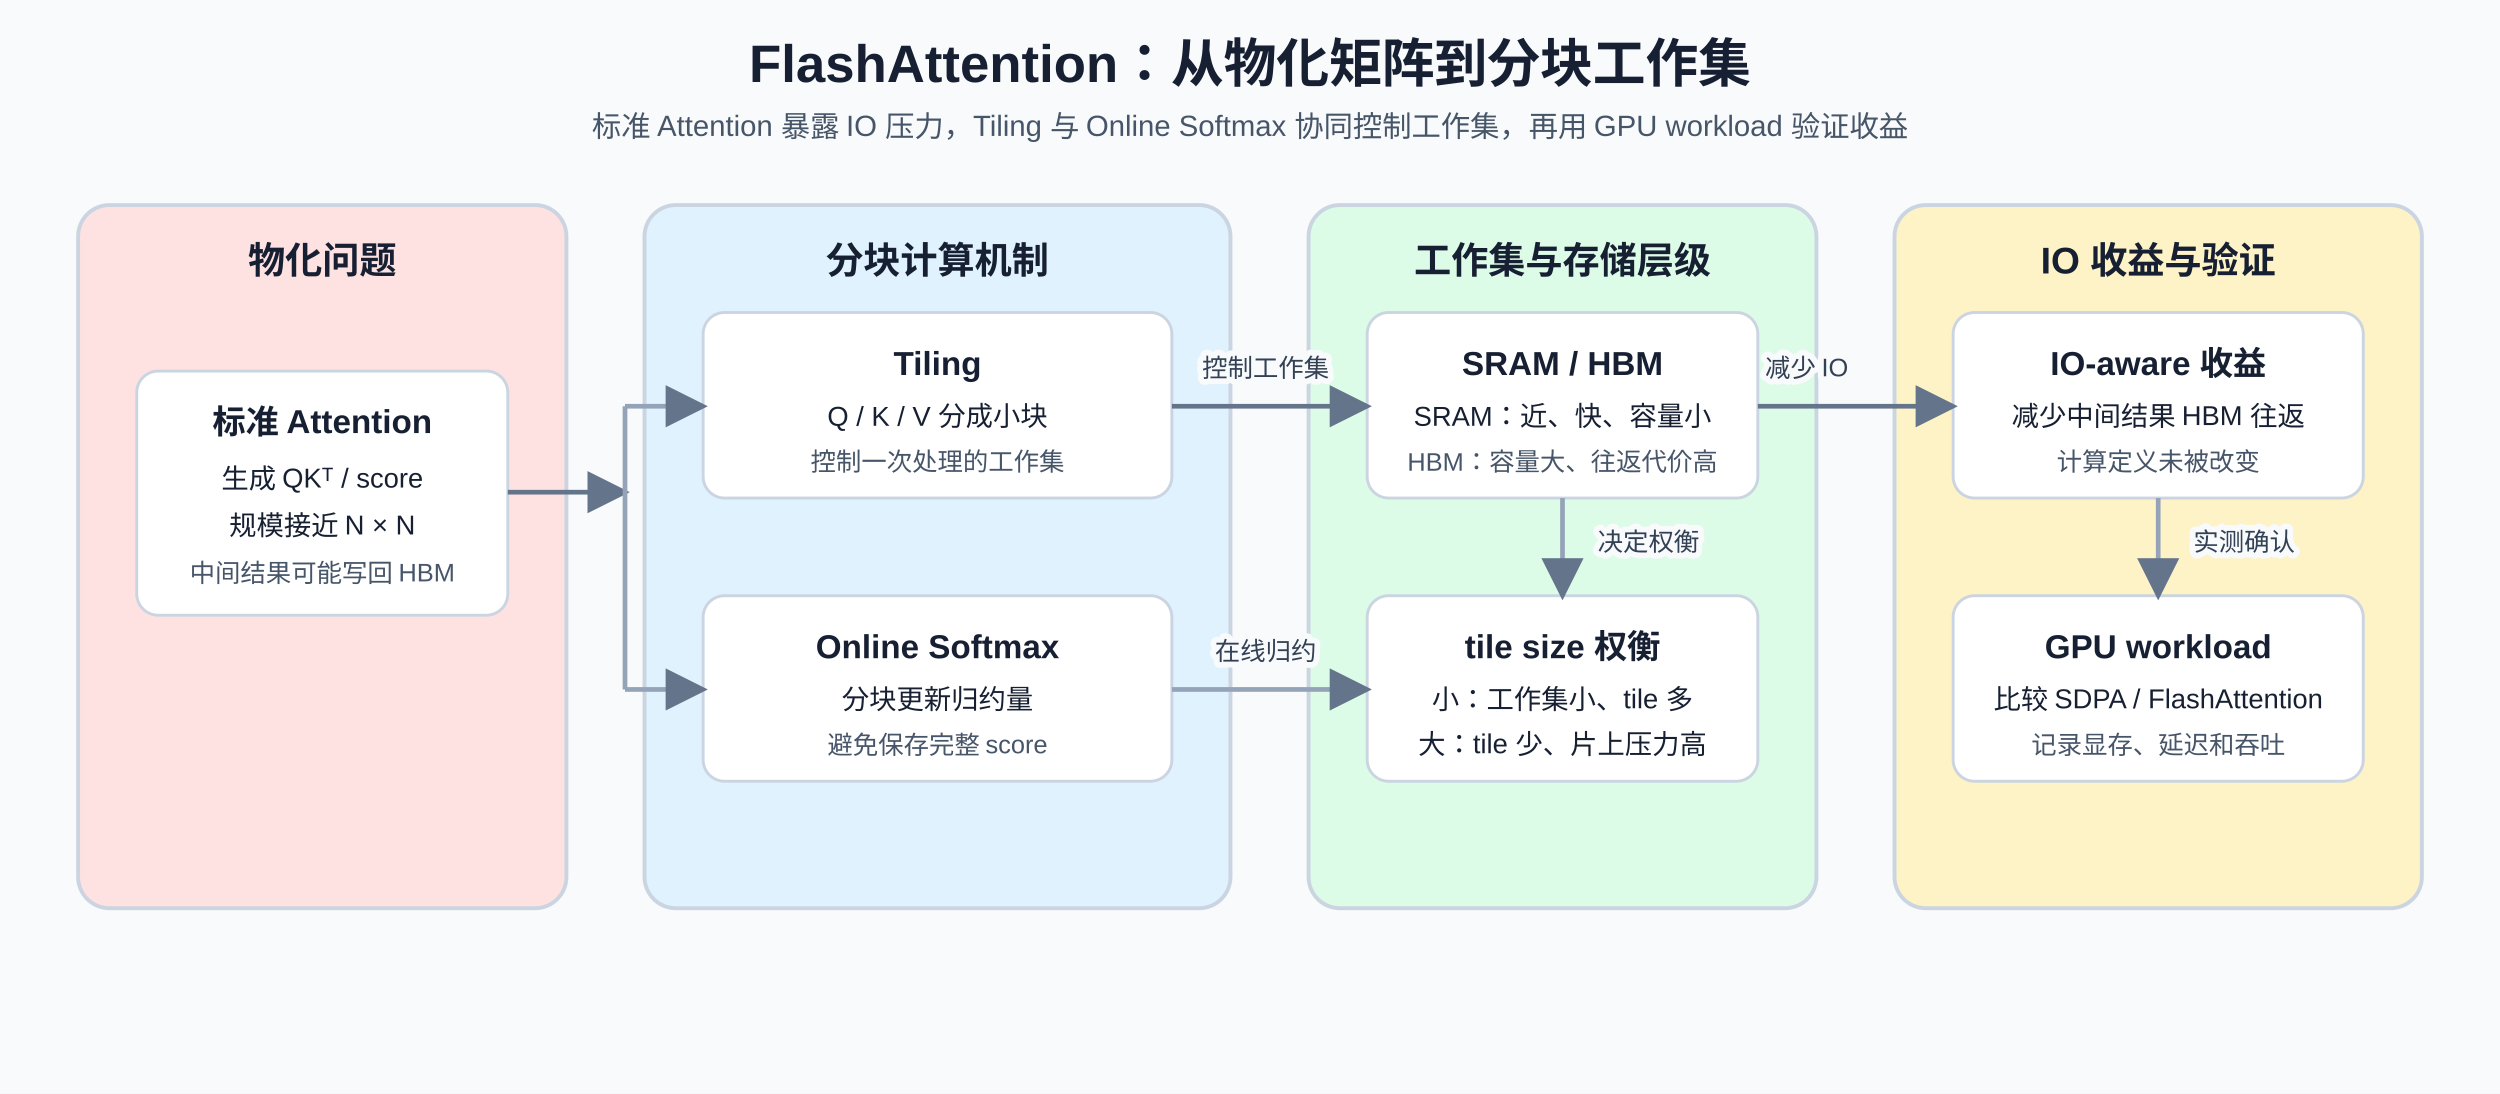
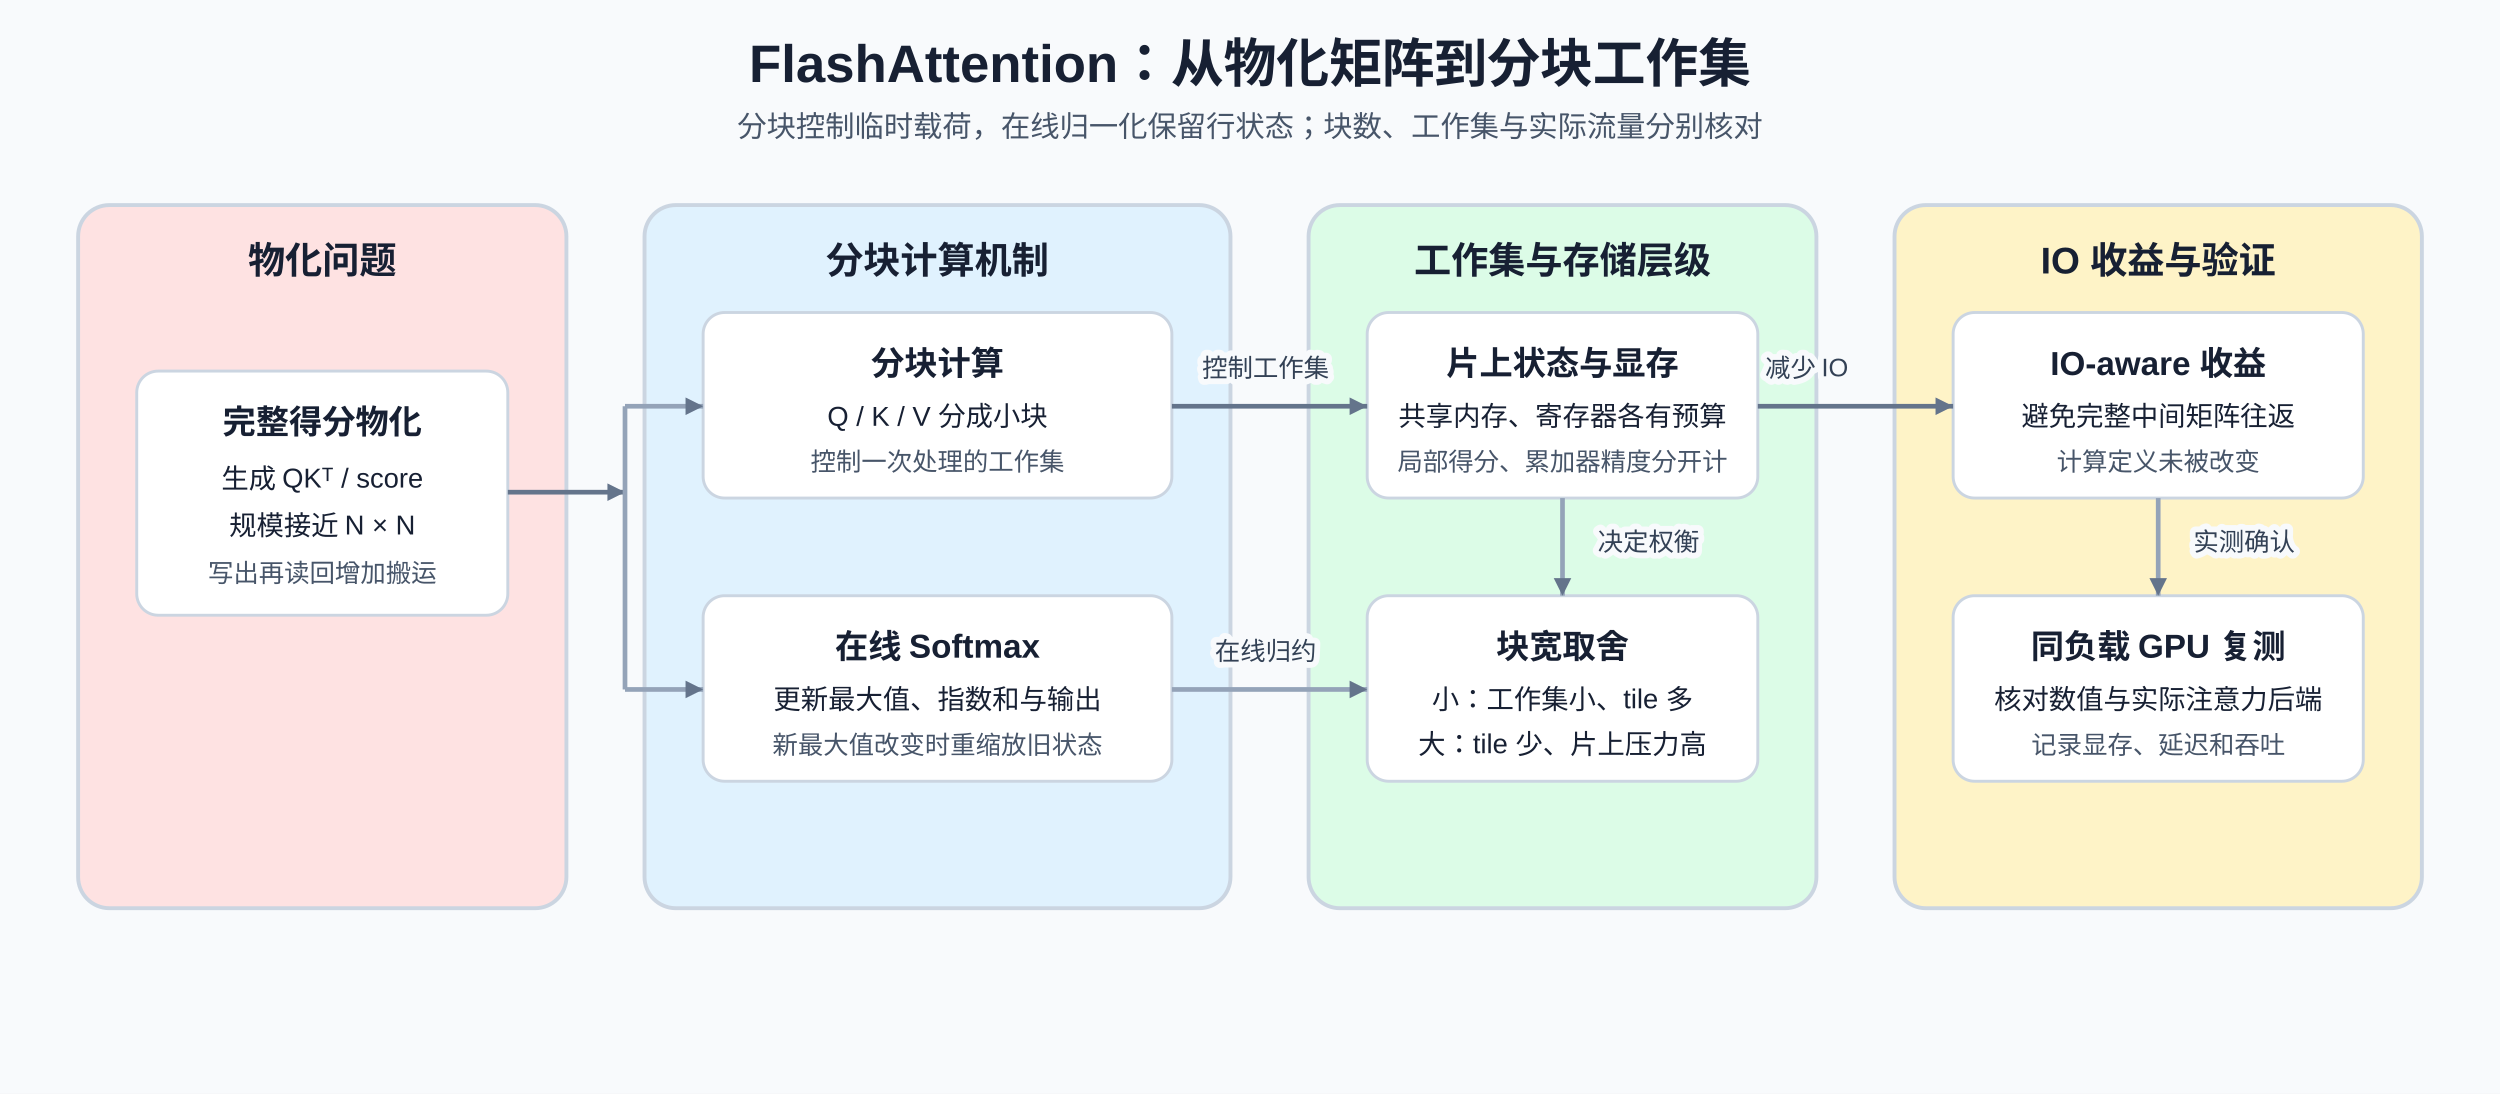
<svg xmlns="http://www.w3.org/2000/svg" width="1280" height="560" viewBox="0 0 1280 560">
  <defs>
-     <marker id="a" markerWidth="9" markerHeight="9" refX="8" refY="4.5" orient="auto">
+     <marker id="a" viewBox="0 0 9 9" markerWidth="9" markerHeight="9" refX="9" refY="4.5" markerUnits="userSpaceOnUse" orient="auto">
      <path d="M0 0L9 4.5L0 9z" fill="#64748b" />
    </marker>
    <style>
    text{font-family:Arial,'Microsoft YaHei',sans-serif;fill:#172033}
    .title{font-size:27px;font-weight:700}.sub{font-size:15px;fill:#475569}
    .group{font-size:19px;font-weight:700}.head{font-size:17px;font-weight:700}
    .body{font-size:14px}.small{font-size:13px;fill:#475569}
    .panel{stroke:#cbd5e1;stroke-width:2;rx:16}.item{stroke:#cbd5e1;stroke-width:1.5;rx:11}
    .flow{stroke:#64748b;stroke-width:2.4;fill:none;marker-end:url(#a)}
    .branch{stroke:#94a3b8;stroke-width:2.4;fill:none;marker-end:url(#a)}
    .spine{stroke:#94a3b8;stroke-width:2.4;fill:none}
    .label{font-size:13px;fill:#334155;paint-order:stroke;stroke:#f8fafc;stroke-width:6px;stroke-linejoin:round}
  </style>
  </defs>
  <rect width="1280" height="560" fill="#f8fafc" />
  <text x="640" y="42" text-anchor="middle" class="title">FlashAttention：从物化矩阵到分块工作集</text>
-   <text x="640" y="70" text-anchor="middle" class="sub">标准 Attention 暴露 IO 压力，Tiling 与 Online Softmax 协同控制工作集，再用 GPU workload 验证收益</text>
+   <text x="640" y="70" text-anchor="middle" class="sub">分块控制临时载荷，在线归一化保留行状态；块数、工作集与实际流量分别核对</text>
  <rect x="40" y="105" width="250" height="360" fill="#fee2e2" class="panel" />
  <text x="165" y="140" text-anchor="middle" class="group">物化问题</text>
  <rect x="70" y="190" width="190" height="125" fill="#fff" class="item" />
-   <text x="165" y="222" text-anchor="middle" class="head">标准 Attention</text>
+   <text x="165" y="222" text-anchor="middle" class="head">完整得分物化</text>
  <text x="165" y="250" text-anchor="middle" class="body">生成 QKᵀ / score</text>
  <text x="165" y="274" text-anchor="middle" class="body">规模接近 N × N</text>
-   <text x="165" y="298" text-anchor="middle" class="small">中间结果可能写回 HBM</text>
+   <text x="165" y="298" text-anchor="middle" class="small">写出再读回增加搬运</text>
  <rect x="330" y="105" width="300" height="360" fill="#e0f2fe" class="panel" />
  <text x="480" y="140" text-anchor="middle" class="group">分块计算机制</text>
  <rect x="360" y="160" width="240" height="95" fill="#fff" class="item" />
-   <text x="480" y="192" text-anchor="middle" class="head">Tiling</text>
+   <text x="480" y="192" text-anchor="middle" class="head">分块计算</text>
  <text x="480" y="218" text-anchor="middle" class="body">Q / K / V 分成小块</text>
  <text x="480" y="241" text-anchor="middle" class="small">控制一次处理的工作集</text>
  <rect x="360" y="305" width="240" height="95" fill="#fff" class="item" />
-   <text x="480" y="337" text-anchor="middle" class="head">Online Softmax</text>
-   <text x="480" y="363" text-anchor="middle" class="body">分块更新归约量</text>
-   <text x="480" y="386" text-anchor="middle" class="small">避免保存完整 score</text>
+   <text x="480" y="337" text-anchor="middle" class="head">在线 Softmax</text>
+   <text x="480" y="363" text-anchor="middle" class="body">更新最大值、指数和与输出</text>
+   <text x="480" y="386" text-anchor="middle" class="small">新最大值改变时重缩放旧状态</text>
  <rect x="670" y="105" width="260" height="360" fill="#dcfce7" class="panel" />
  <text x="800" y="140" text-anchor="middle" class="group">工作集与存储层级</text>
  <rect x="700" y="160" width="200" height="95" fill="#fff" class="item" />
-   <text x="800" y="192" text-anchor="middle" class="head">SRAM / HBM</text>
-   <text x="800" y="218" text-anchor="middle" class="body">SRAM：近、快、容量小</text>
-   <text x="800" y="241" text-anchor="middle" class="small">HBM：容量大、往返代价高</text>
+   <text x="800" y="192" text-anchor="middle" class="head">片上状态与显存</text>
+   <text x="800" y="218" text-anchor="middle" class="body">共享内存、寄存器各有预算</text>
+   <text x="800" y="241" text-anchor="middle" class="small">局部得分、累加器精度分开计</text>
  <rect x="700" y="305" width="200" height="95" fill="#fff" class="item" />
-   <text x="800" y="337" text-anchor="middle" class="head">tile size 权衡</text>
+   <text x="800" y="337" text-anchor="middle" class="head">块宽取舍</text>
  <text x="800" y="363" text-anchor="middle" class="body">小：工作集小、tile 多</text>
  <text x="800" y="386" text-anchor="middle" class="body">大：tile 少、片上压力高</text>
  <rect x="970" y="105" width="270" height="360" fill="#fef3c7" class="panel" />
  <text x="1105" y="140" text-anchor="middle" class="group">IO 收益与验证</text>
  <rect x="1000" y="160" width="210" height="95" fill="#fff" class="item" />
  <text x="1105" y="192" text-anchor="middle" class="head">IO-aware 收益</text>
-   <text x="1105" y="218" text-anchor="middle" class="body">减少中间结果 HBM 往返</text>
+   <text x="1105" y="218" text-anchor="middle" class="body">避免完整中间矩阵往返</text>
  <text x="1105" y="241" text-anchor="middle" class="small">计算定义未被改变</text>
  <rect x="1000" y="305" width="210" height="95" fill="#fff" class="item" />
-   <text x="1105" y="337" text-anchor="middle" class="head">GPU workload</text>
-   <text x="1105" y="363" text-anchor="middle" class="body">比较 SDPA / FlashAttention</text>
+   <text x="1105" y="337" text-anchor="middle" class="head">同负载 GPU 复测</text>
+   <text x="1105" y="363" text-anchor="middle" class="body">核对数值与实际注意力后端</text>
  <text x="1105" y="386" text-anchor="middle" class="small">记录显存、延迟和吞吐</text>
  <path d="M260 252H320" class="flow" />
  <path d="M320 208V353" class="spine" />
  <path d="M320 208H360" class="branch" />
  <path d="M320 353H360" class="branch" />
  <path d="M600 208H650V208H700" class="flow" />
  <text x="648" y="193" text-anchor="middle" class="label">控制工作集</text>
  <path d="M600 353H650V353H700" class="branch" />
  <text x="648" y="338" text-anchor="middle" class="label">在线归约</text>
  <path d="M800 255V305" class="branch" />
  <text x="818" y="282" class="label">决定权衡</text>
  <path d="M900 208H1000" class="flow" />
  <text x="925" y="193" text-anchor="middle" class="label">减少 IO</text>
  <path d="M1105 255V305" class="branch" />
  <text x="1123" y="282" class="label">实测确认</text>
</svg>
